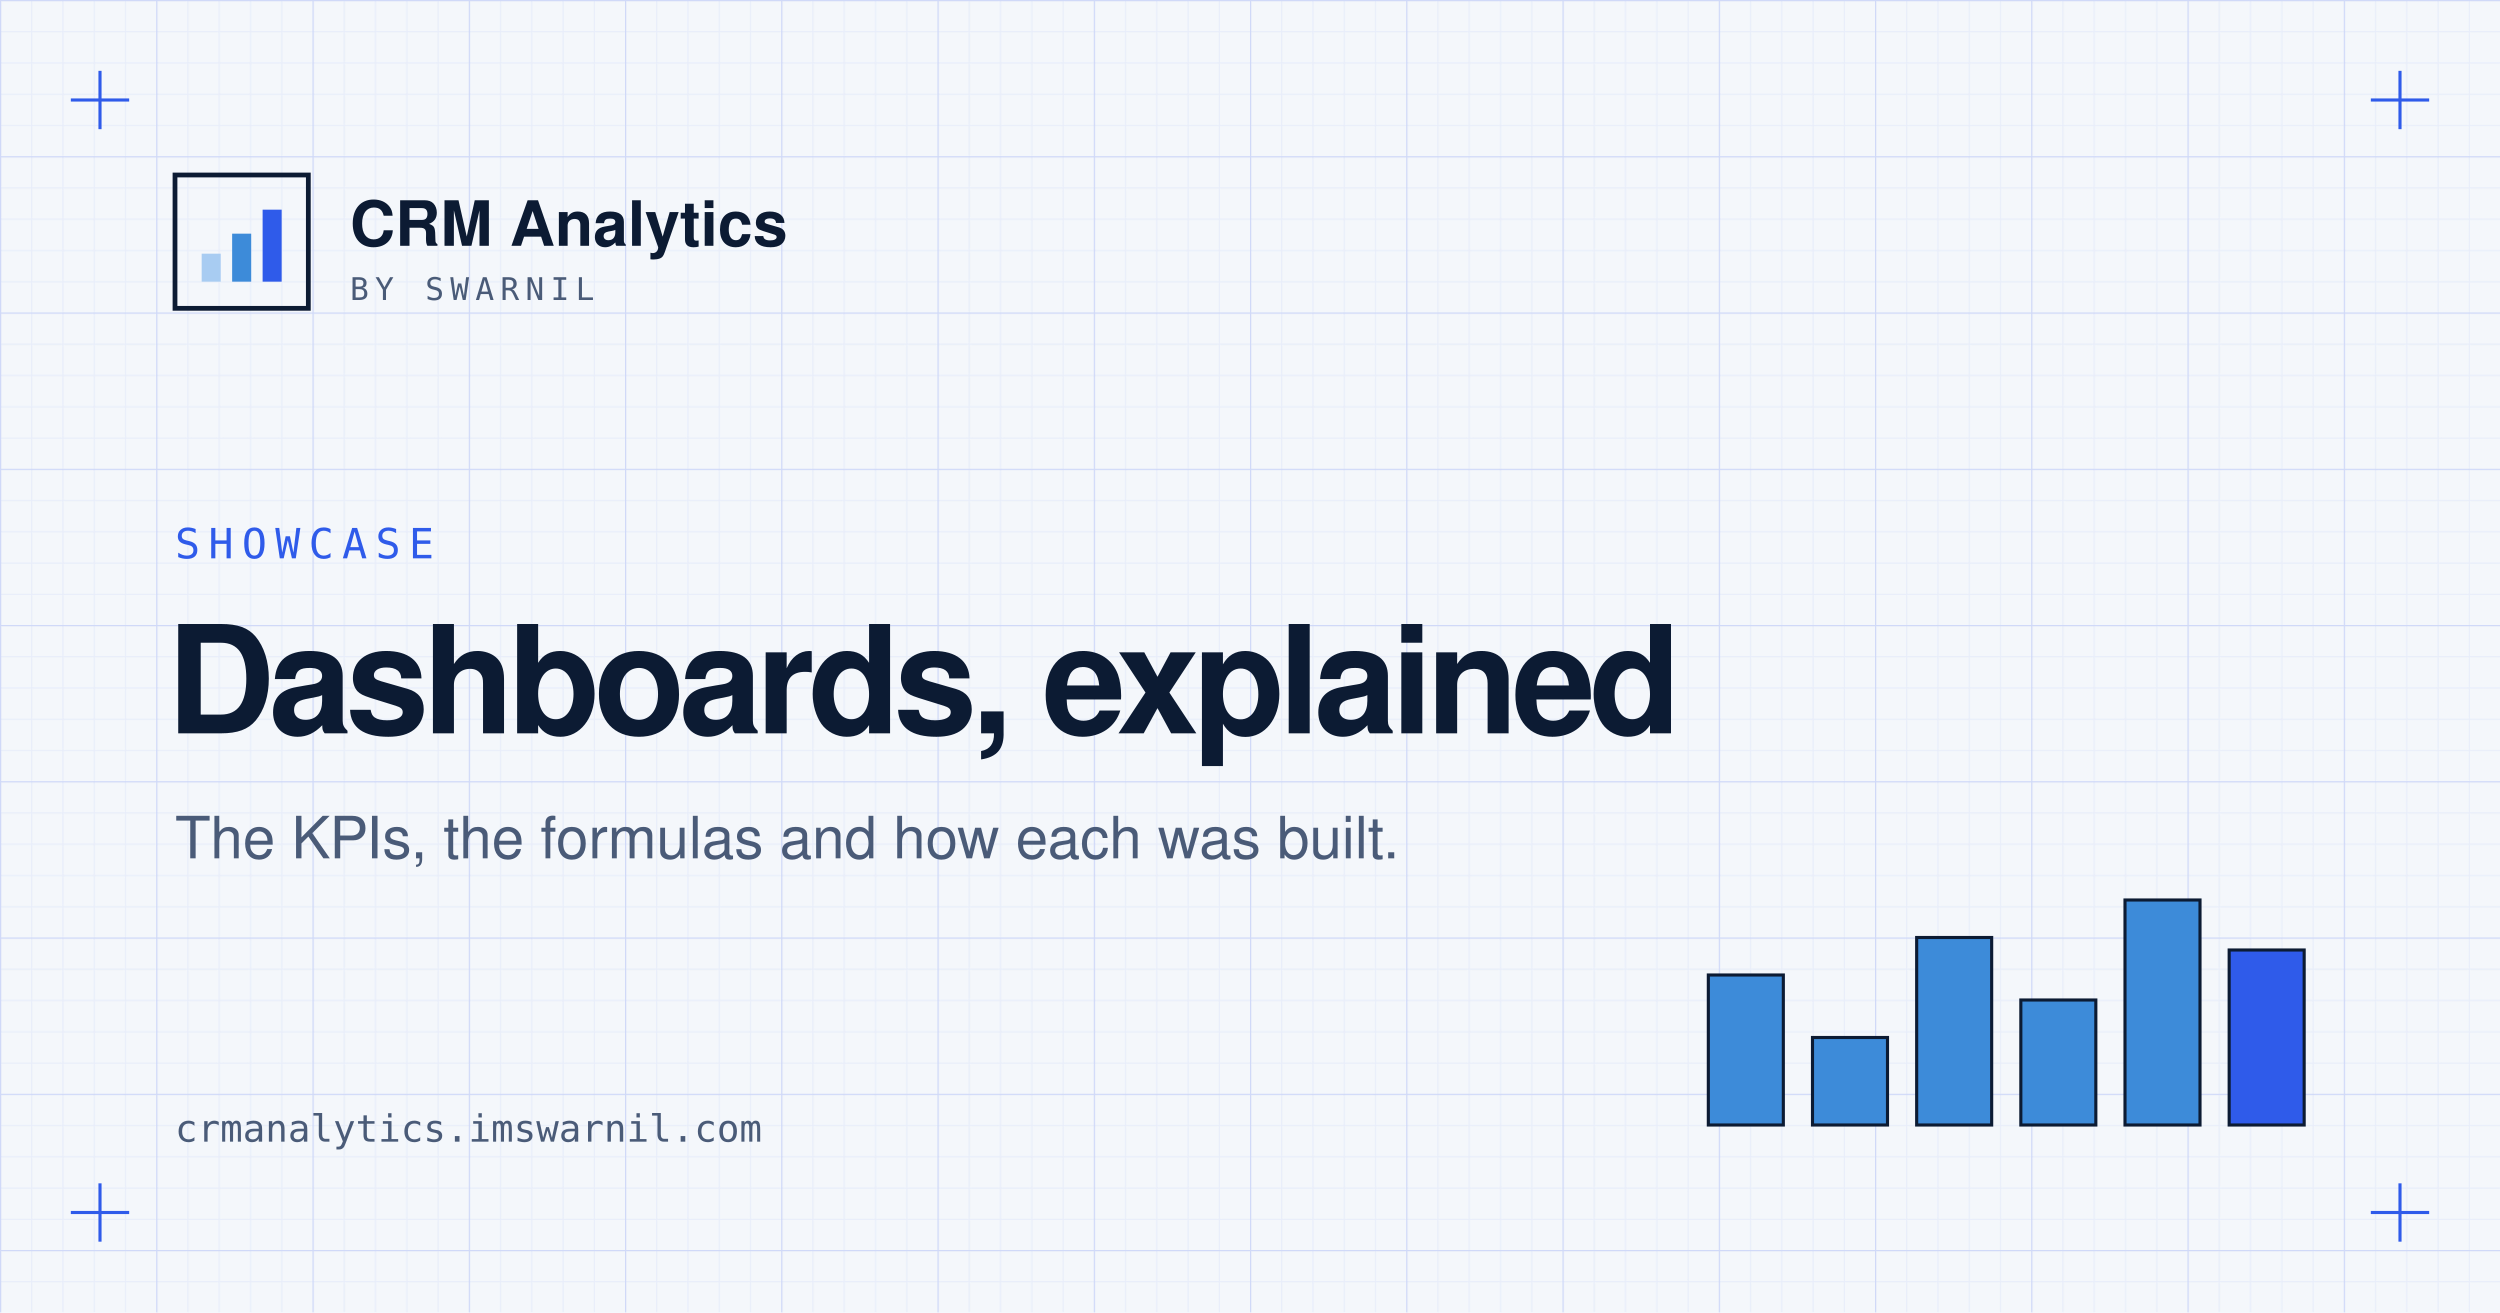
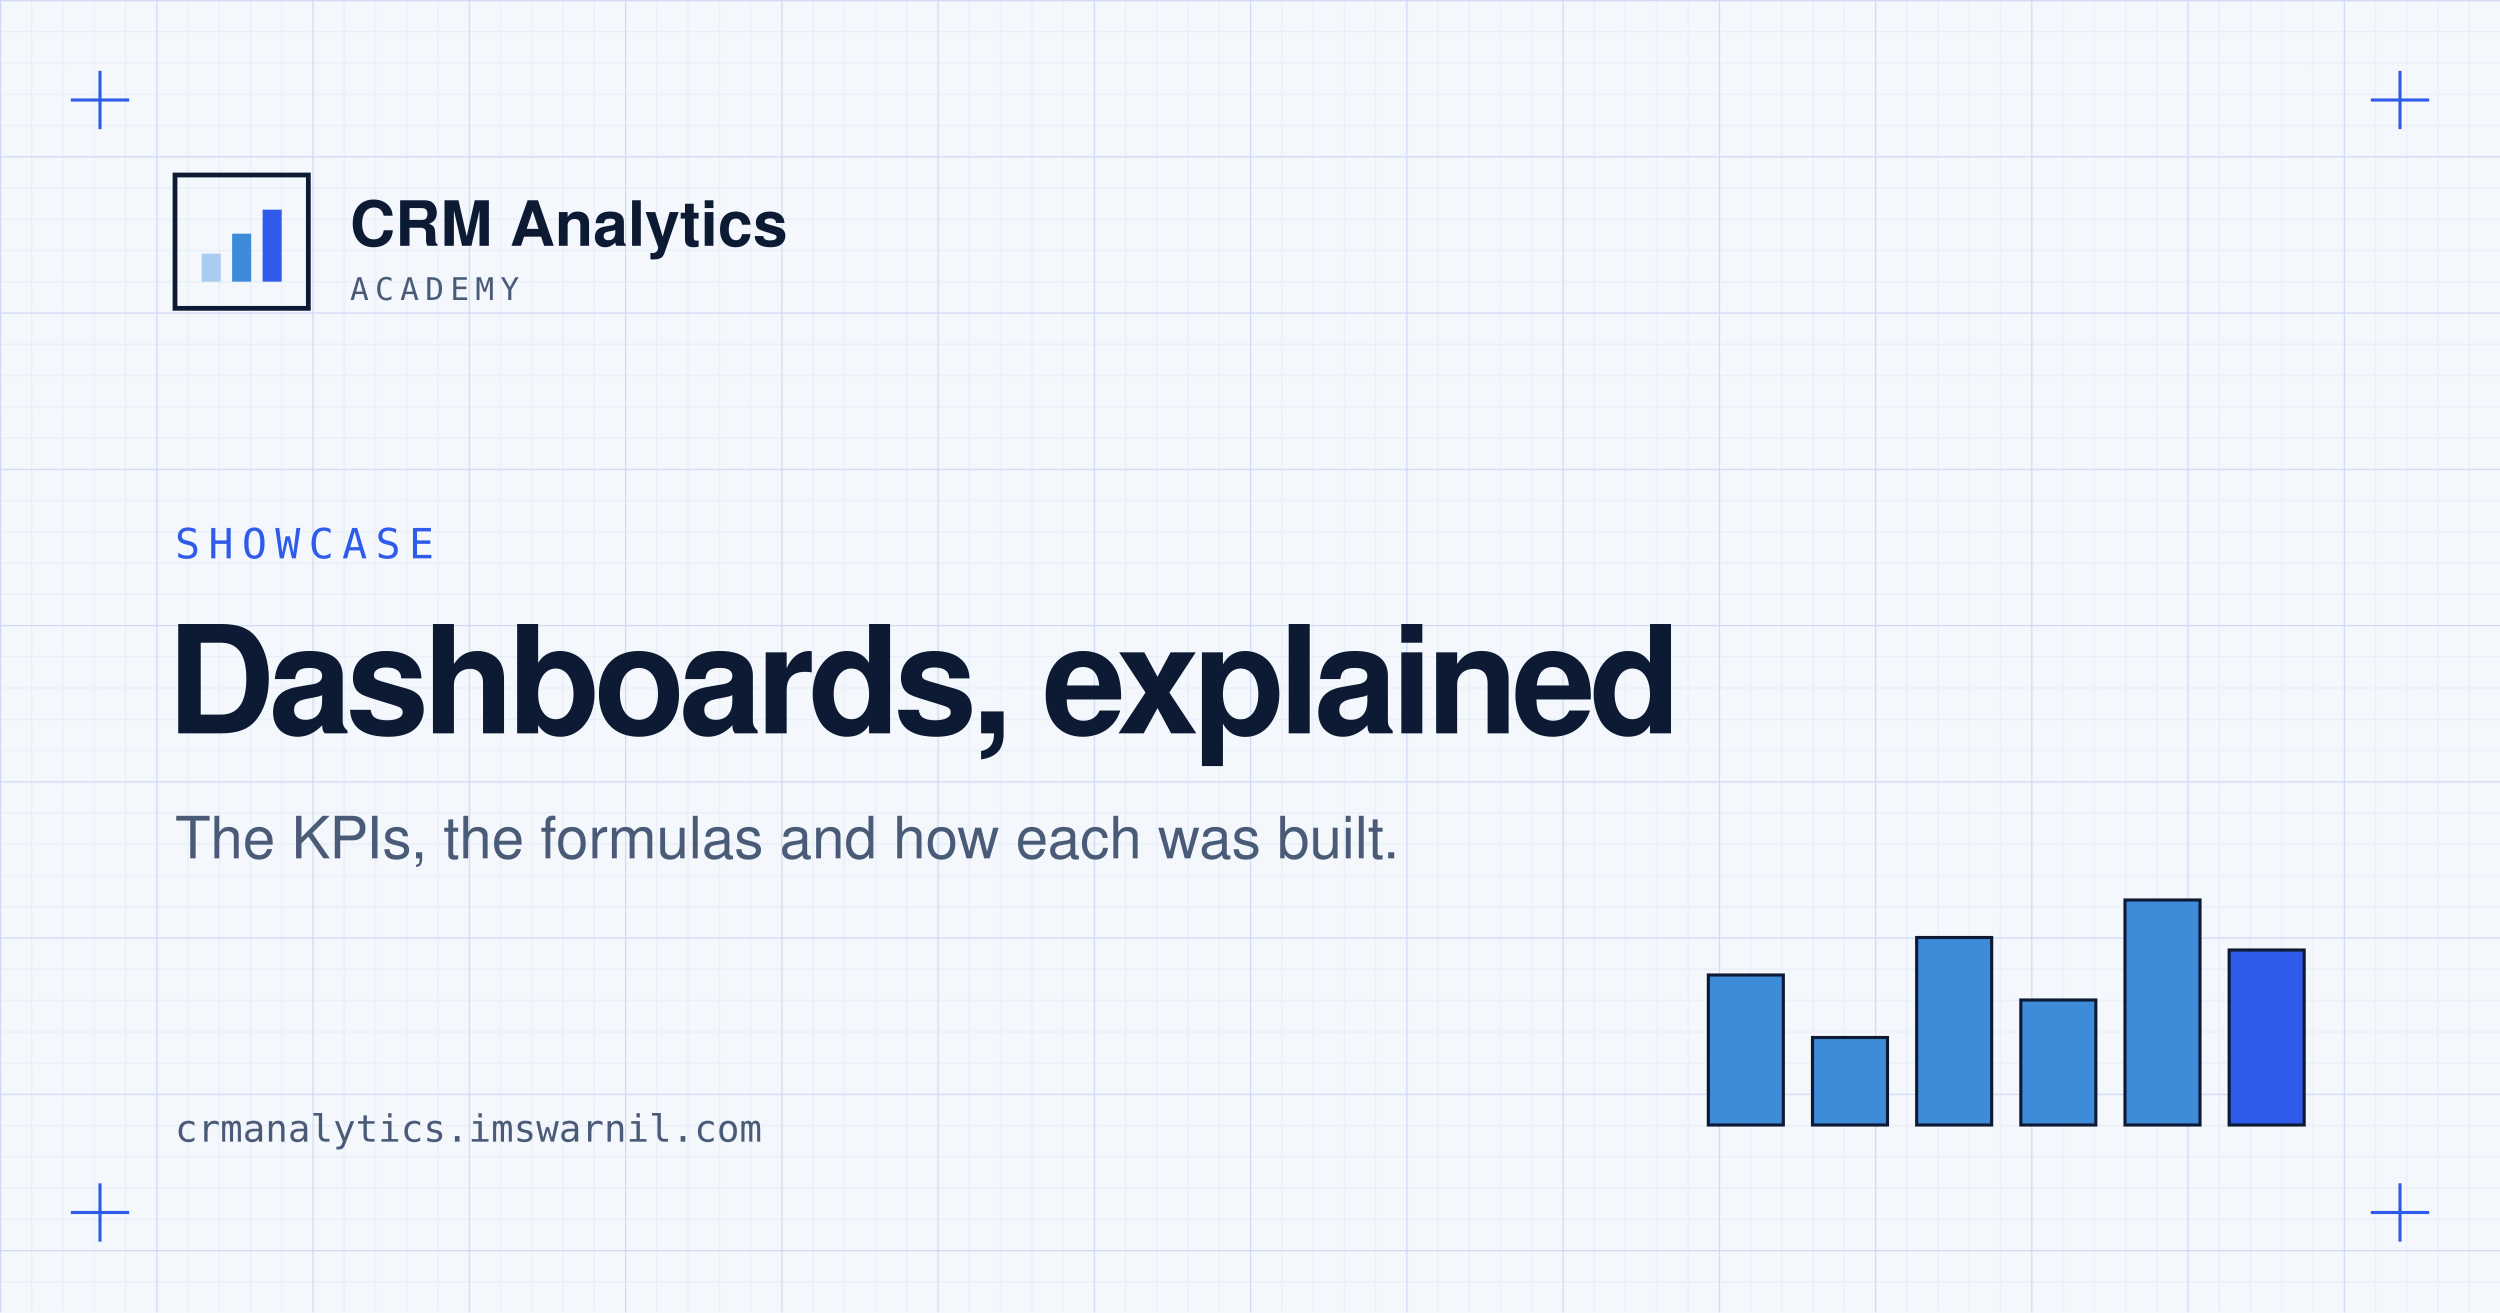
<svg xmlns="http://www.w3.org/2000/svg" width="1200" height="630" viewBox="0 0 1200 630">
  <defs>
    <pattern id="gl-minor" width="15" height="15" patternUnits="userSpaceOnUse">
      <path d="M 15 0 L 0 0 0 15" fill="none" stroke="rgba(47,91,234,0.06)" stroke-width="1" />
    </pattern>
    <pattern id="gl" width="75" height="75" patternUnits="userSpaceOnUse">
      <rect width="75" height="75" fill="url(#gl-minor)" />
      <path d="M 75 0 L 0 0 0 75" fill="none" stroke="rgba(47,91,234,0.13)" stroke-width="1.25" />
    </pattern>
  </defs>
  <rect width="1200" height="630" fill="#F4F7FB" />
  <rect width="1200" height="630" fill="url(#gl)" />
  <path d="M 34 48 h 28 M 48 34 v 28 M 1138 48 h 28 M 1152 34 v 28 M 34 582 h 28 M 48 568 v 28 M 1138 582 h 28 M 1152 568 v 28" stroke="#2F5BEA" stroke-width="1.5" />
  <rect x="84" y="84" width="64" height="64" fill="none" stroke="#0C1B33" stroke-width="2.286" />
  <rect x="96.8" y="121.76" width="9.143" height="13.44" fill="#A8CCF2" />
  <rect x="111.429" y="112.16" width="9.143" height="23.04" fill="#3D8BD9" />
  <rect x="126.057" y="100.64" width="9.143" height="34.56" fill="#2F5BEA" />
  <text x="168" y="118" font-family="'Schibsted Grotesk', 'Helvetica Neue', Helvetica, Arial, sans-serif" font-weight="800" font-size="30" fill="#0C1B33">CRM Analytics</text>
-   <text x="168" y="144" font-family="'IBM Plex Mono', 'SF Mono', Menlo, Consolas, monospace" font-size="15" letter-spacing="3" fill="#4A5B78">BY SWARNIL</text>
+   <text x="168" y="144" font-family="'IBM Plex Mono', 'SF Mono', Menlo, Consolas, monospace" font-size="15" letter-spacing="3" fill="#4A5B78">ACADEMY</text>
  <text x="84" y="268" font-family="'IBM Plex Mono', 'SF Mono', Menlo, Consolas, monospace" font-size="20" letter-spacing="4" fill="#2F5BEA">SHOWCASE</text>
  <text x="80" y="352" font-family="'Schibsted Grotesk', 'Helvetica Neue', Helvetica, Arial, sans-serif" font-weight="900" font-size="72" letter-spacing="-3" fill="#0C1B33">Dashboards, explained</text>
  <text x="84" y="412" font-family="'Schibsted Grotesk', 'Helvetica Neue', Helvetica, Arial, sans-serif" font-size="28" fill="#4A5B78">The KPIs, the formulas and how each was built.</text>
  <g transform="translate(820 420)">
    <rect x="0" y="48" width="36" height="72" fill="#3D8BD9" stroke="#0C1B33" stroke-width="1.5" />
    <rect x="50" y="78" width="36" height="42" fill="#3D8BD9" stroke="#0C1B33" stroke-width="1.5" />
    <rect x="100" y="30" width="36" height="90" fill="#3D8BD9" stroke="#0C1B33" stroke-width="1.5" />
    <rect x="150" y="60" width="36" height="60" fill="#3D8BD9" stroke="#0C1B33" stroke-width="1.5" />
    <rect x="200" y="12" width="36" height="108" fill="#3D8BD9" stroke="#0C1B33" stroke-width="1.5" />
    <rect x="250" y="36" width="36" height="84" fill="#2F5BEA" stroke="#0C1B33" stroke-width="1.5" />
  </g>
  <text x="84" y="548" font-family="'IBM Plex Mono', 'SF Mono', Menlo, Consolas, monospace" font-size="18" fill="#4A5B78">crmanalytics.imswarnil.com</text>
</svg>
